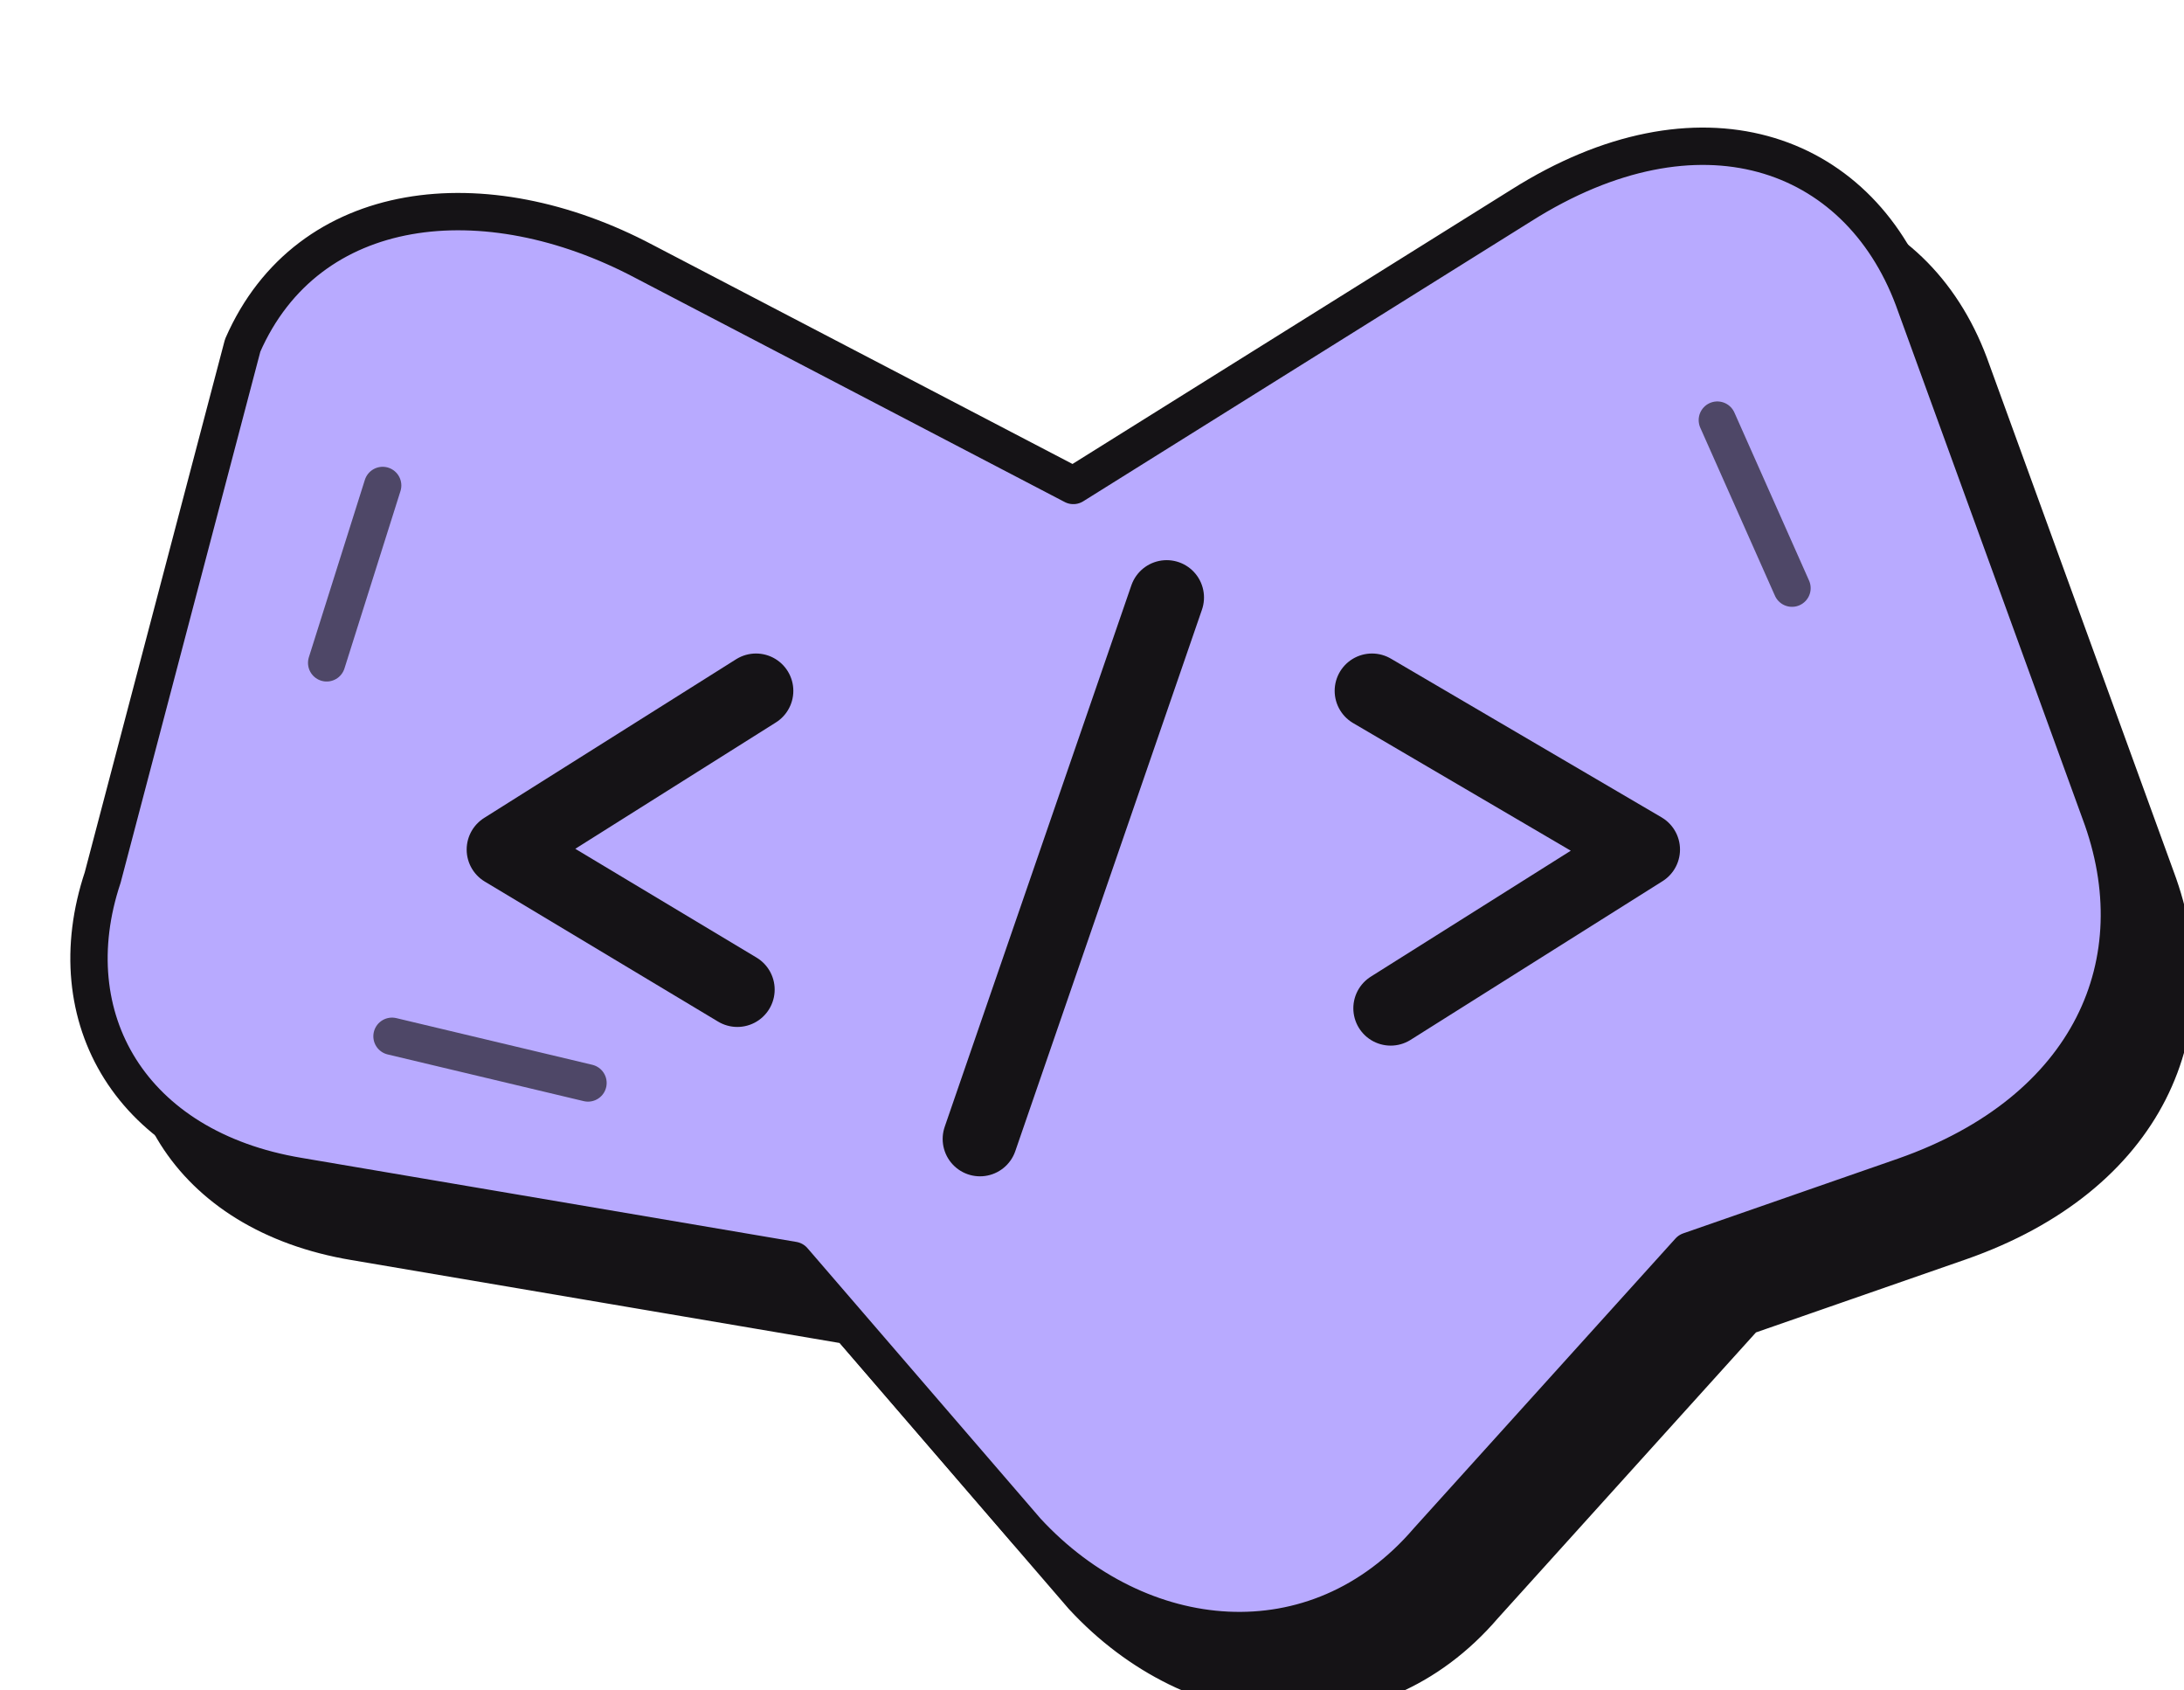
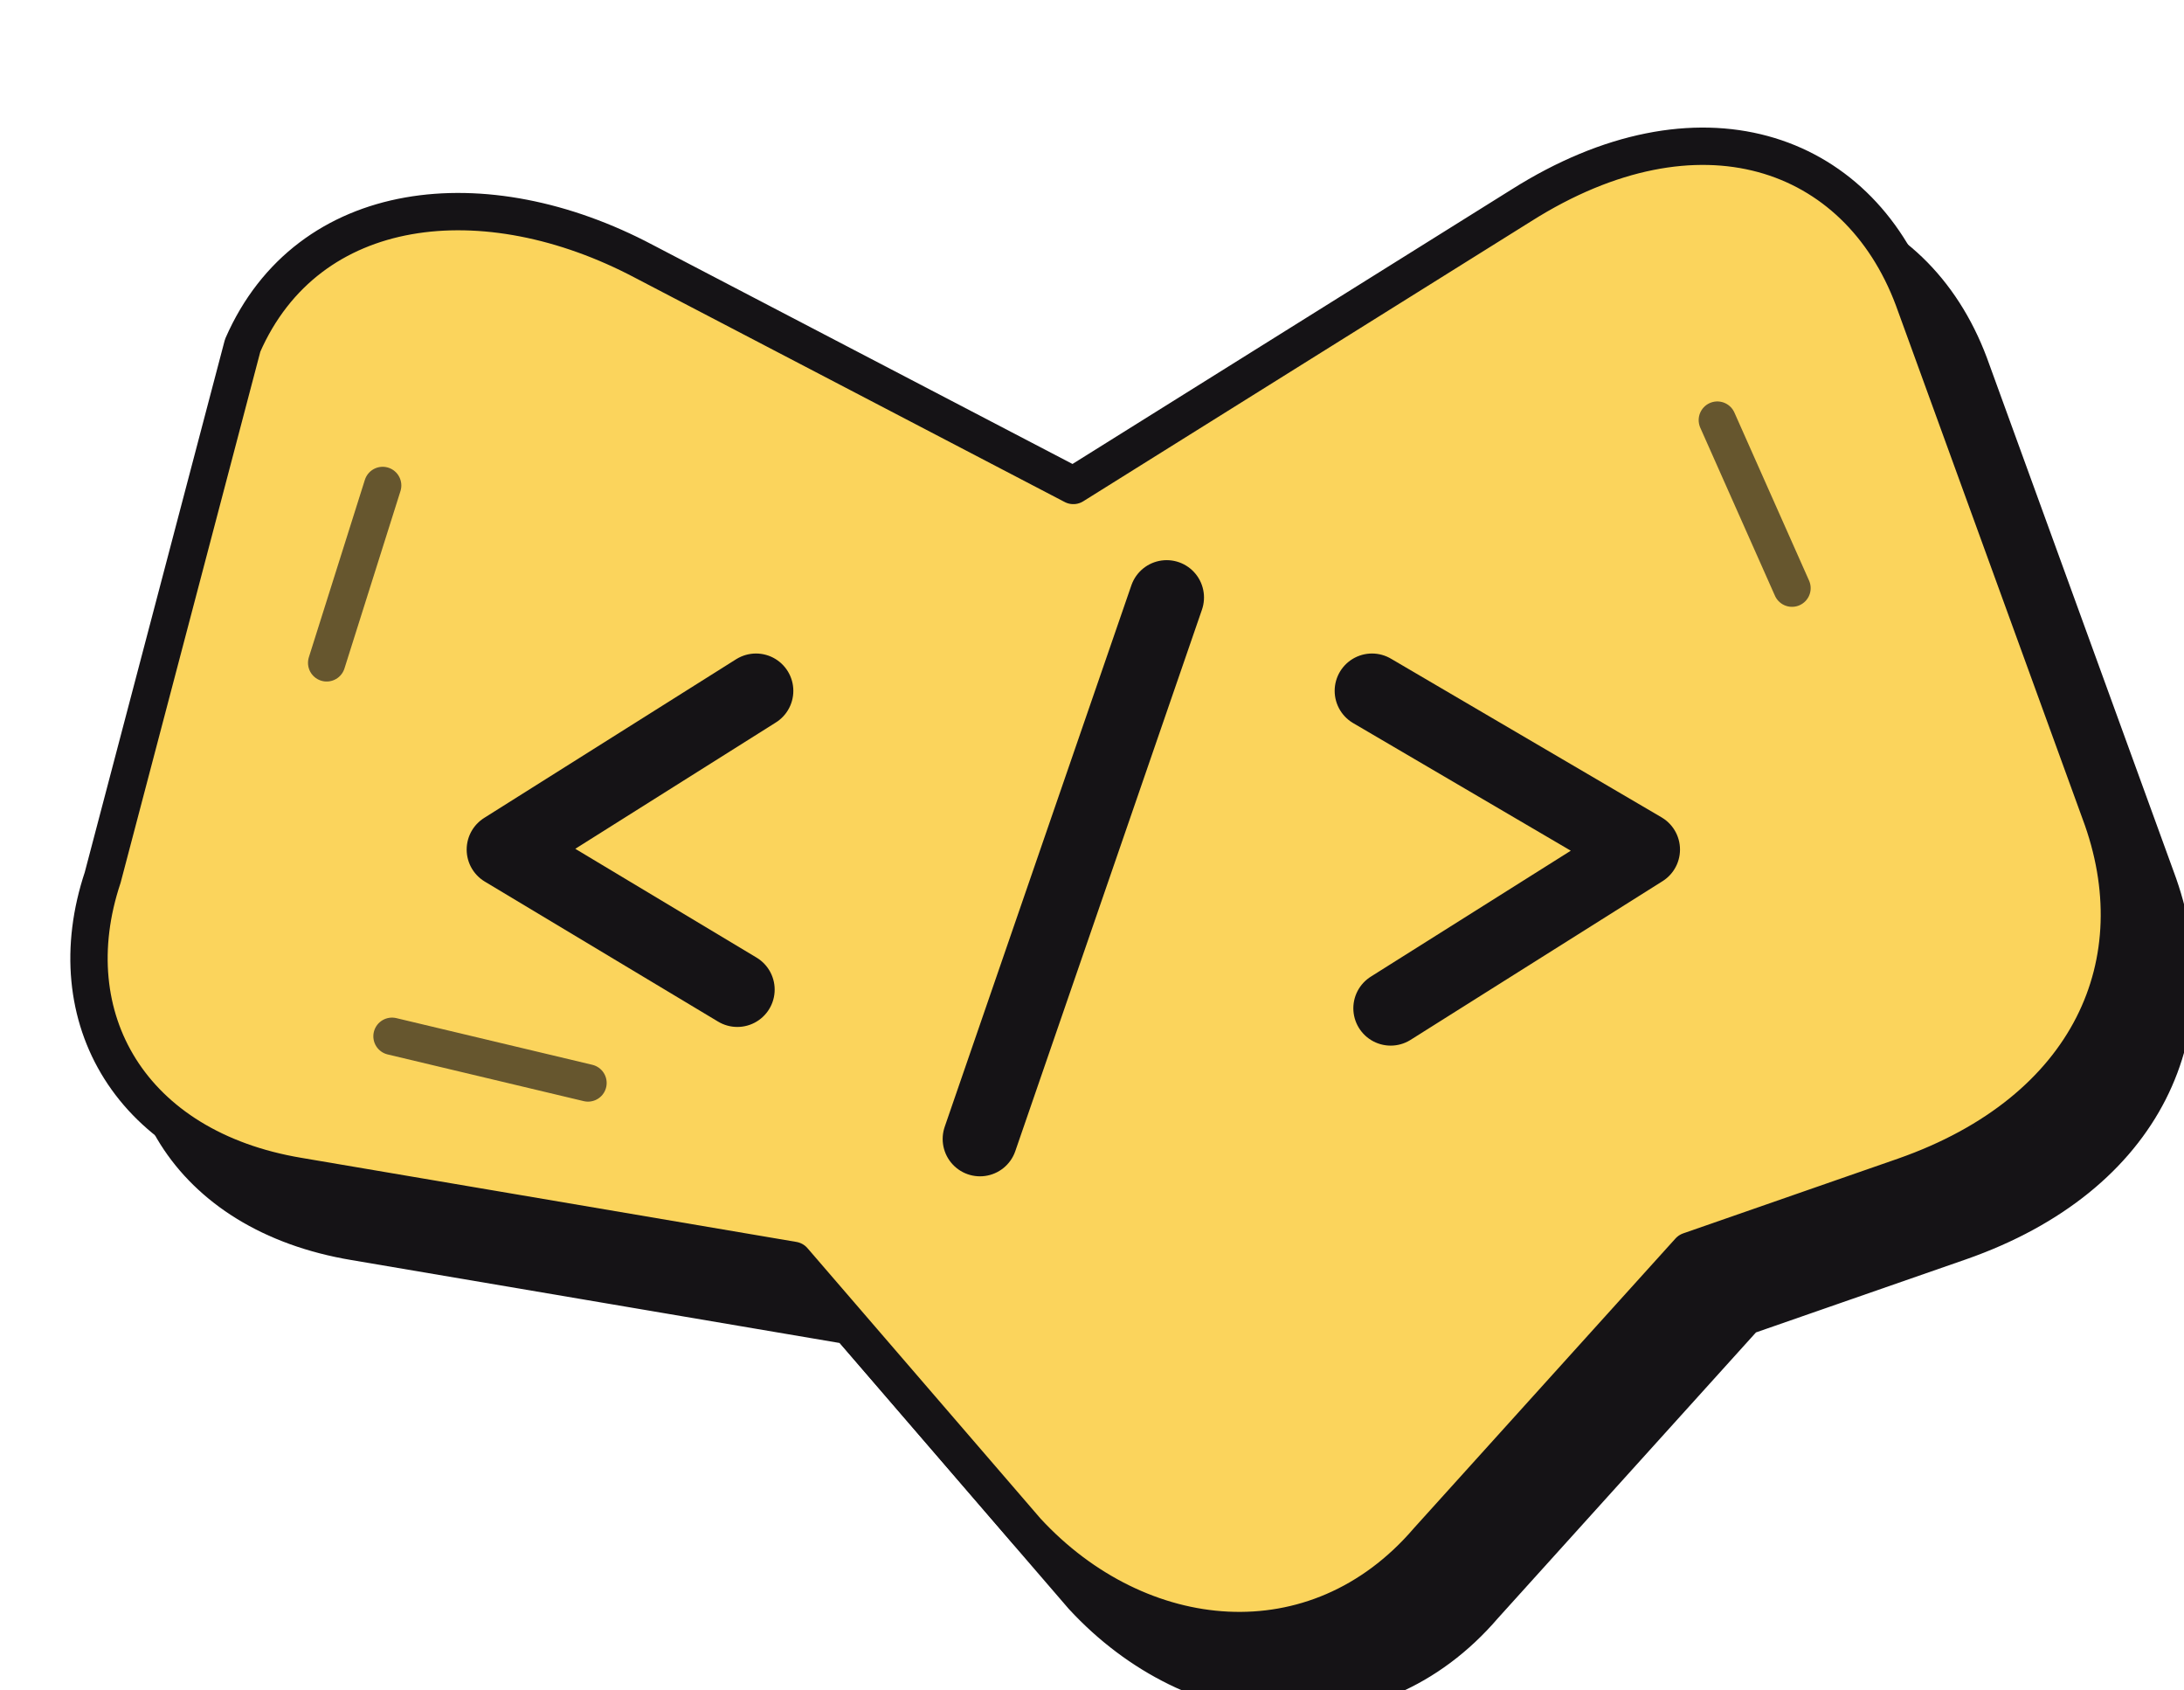
<svg xmlns="http://www.w3.org/2000/svg" viewBox="0 0 234 181" fill="none" stroke="#151316" stroke-width="4" stroke-linejoin="round" stroke-linecap="round">
  <path d="M26 37c7-16 26-18 43-9l46 24 48-30c19-12 36-6 42 10l20 55c6 16-1 32-21 39l-23 8-28 31c-12 14-31 12-43-1l-25-29-53-9c-18-3-26-17-21-32z" fill="#151316" transform="translate(6 7)" />
-   <path d="M26 37c7-16 26-18 43-9l46 24 48-30c19-12 36-6 42 10l20 55c6 16-1 32-21 39l-23 8-28 31c-12 14-31 12-43-1l-25-29-53-9c-18-3-26-17-21-32z" fill="#b8aaff" />
+   <path d="M26 37c7-16 26-18 43-9l46 24 48-30c19-12 36-6 42 10l20 55c6 16-1 32-21 39l-23 8-28 31c-12 14-31 12-43-1l-25-29-53-9c-18-3-26-17-21-32z" fill="#fbd45c" />
  <path d="M81 74 54 91l25 15m68-32 29 17-27 17m-44 14 20-58" stroke-width="8" />
  <path d="m35 71 6-19m1 59 21 5m121-71 8 18" opacity=".65" />
</svg>
